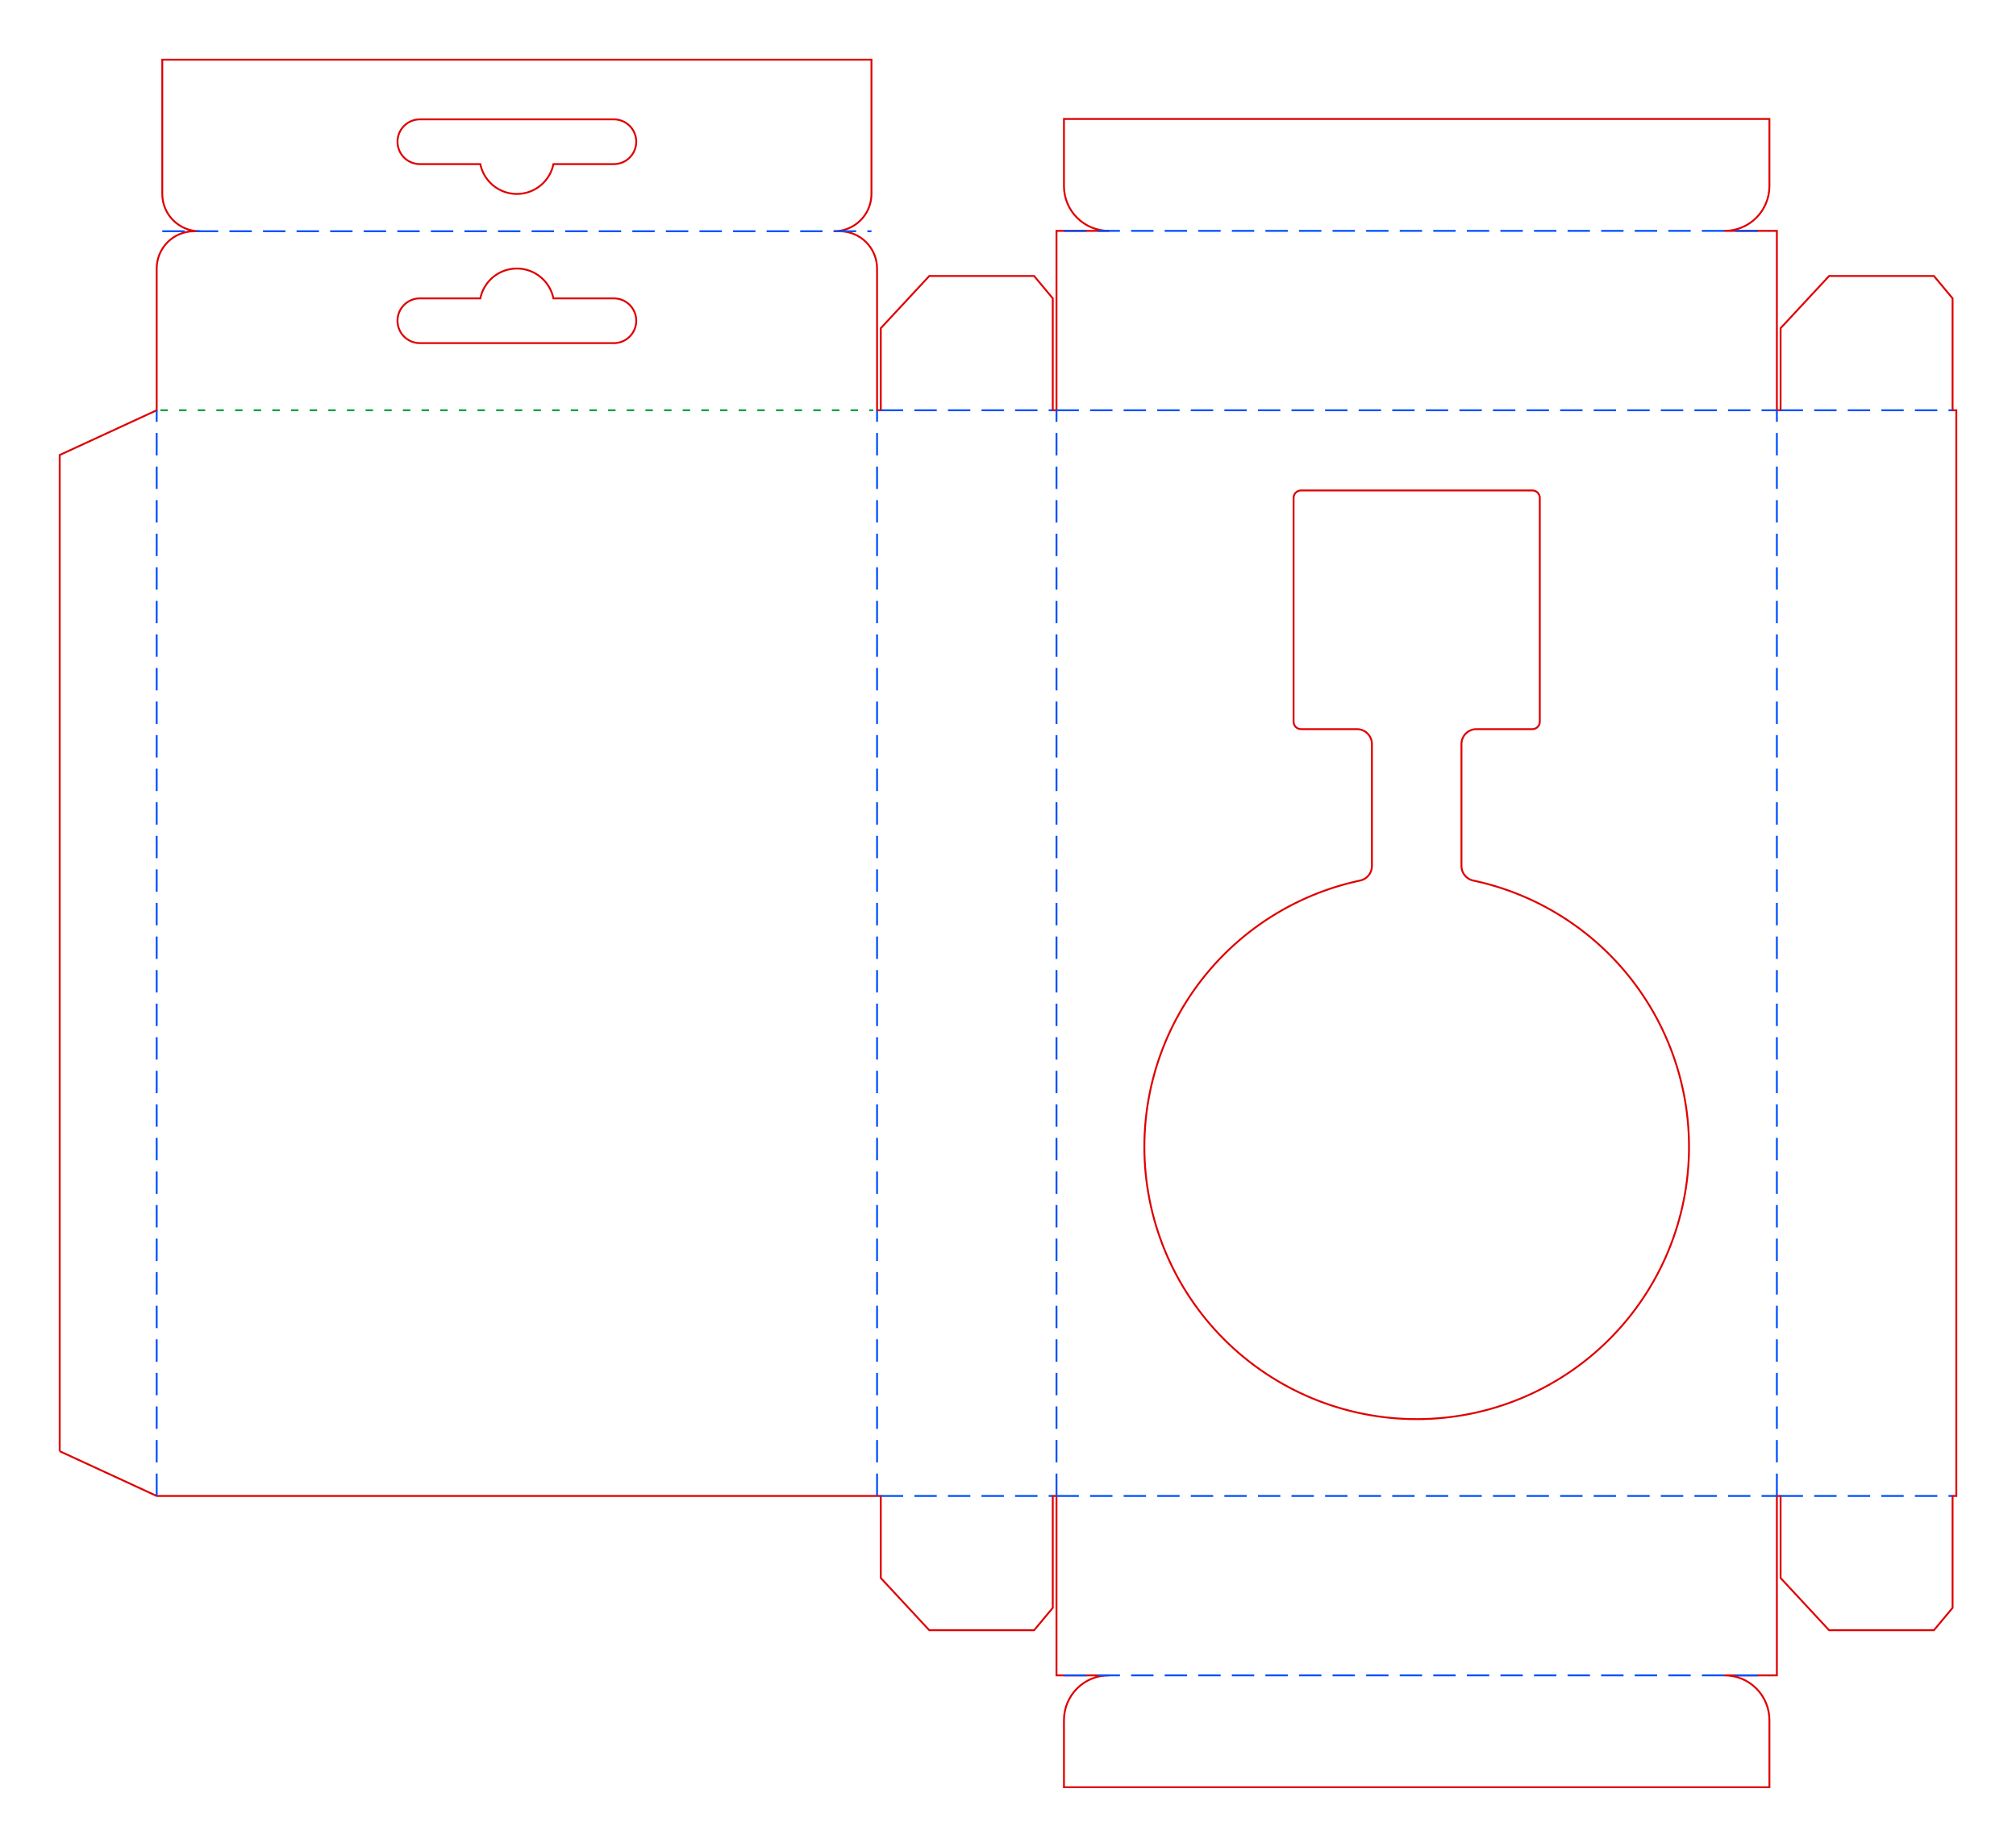
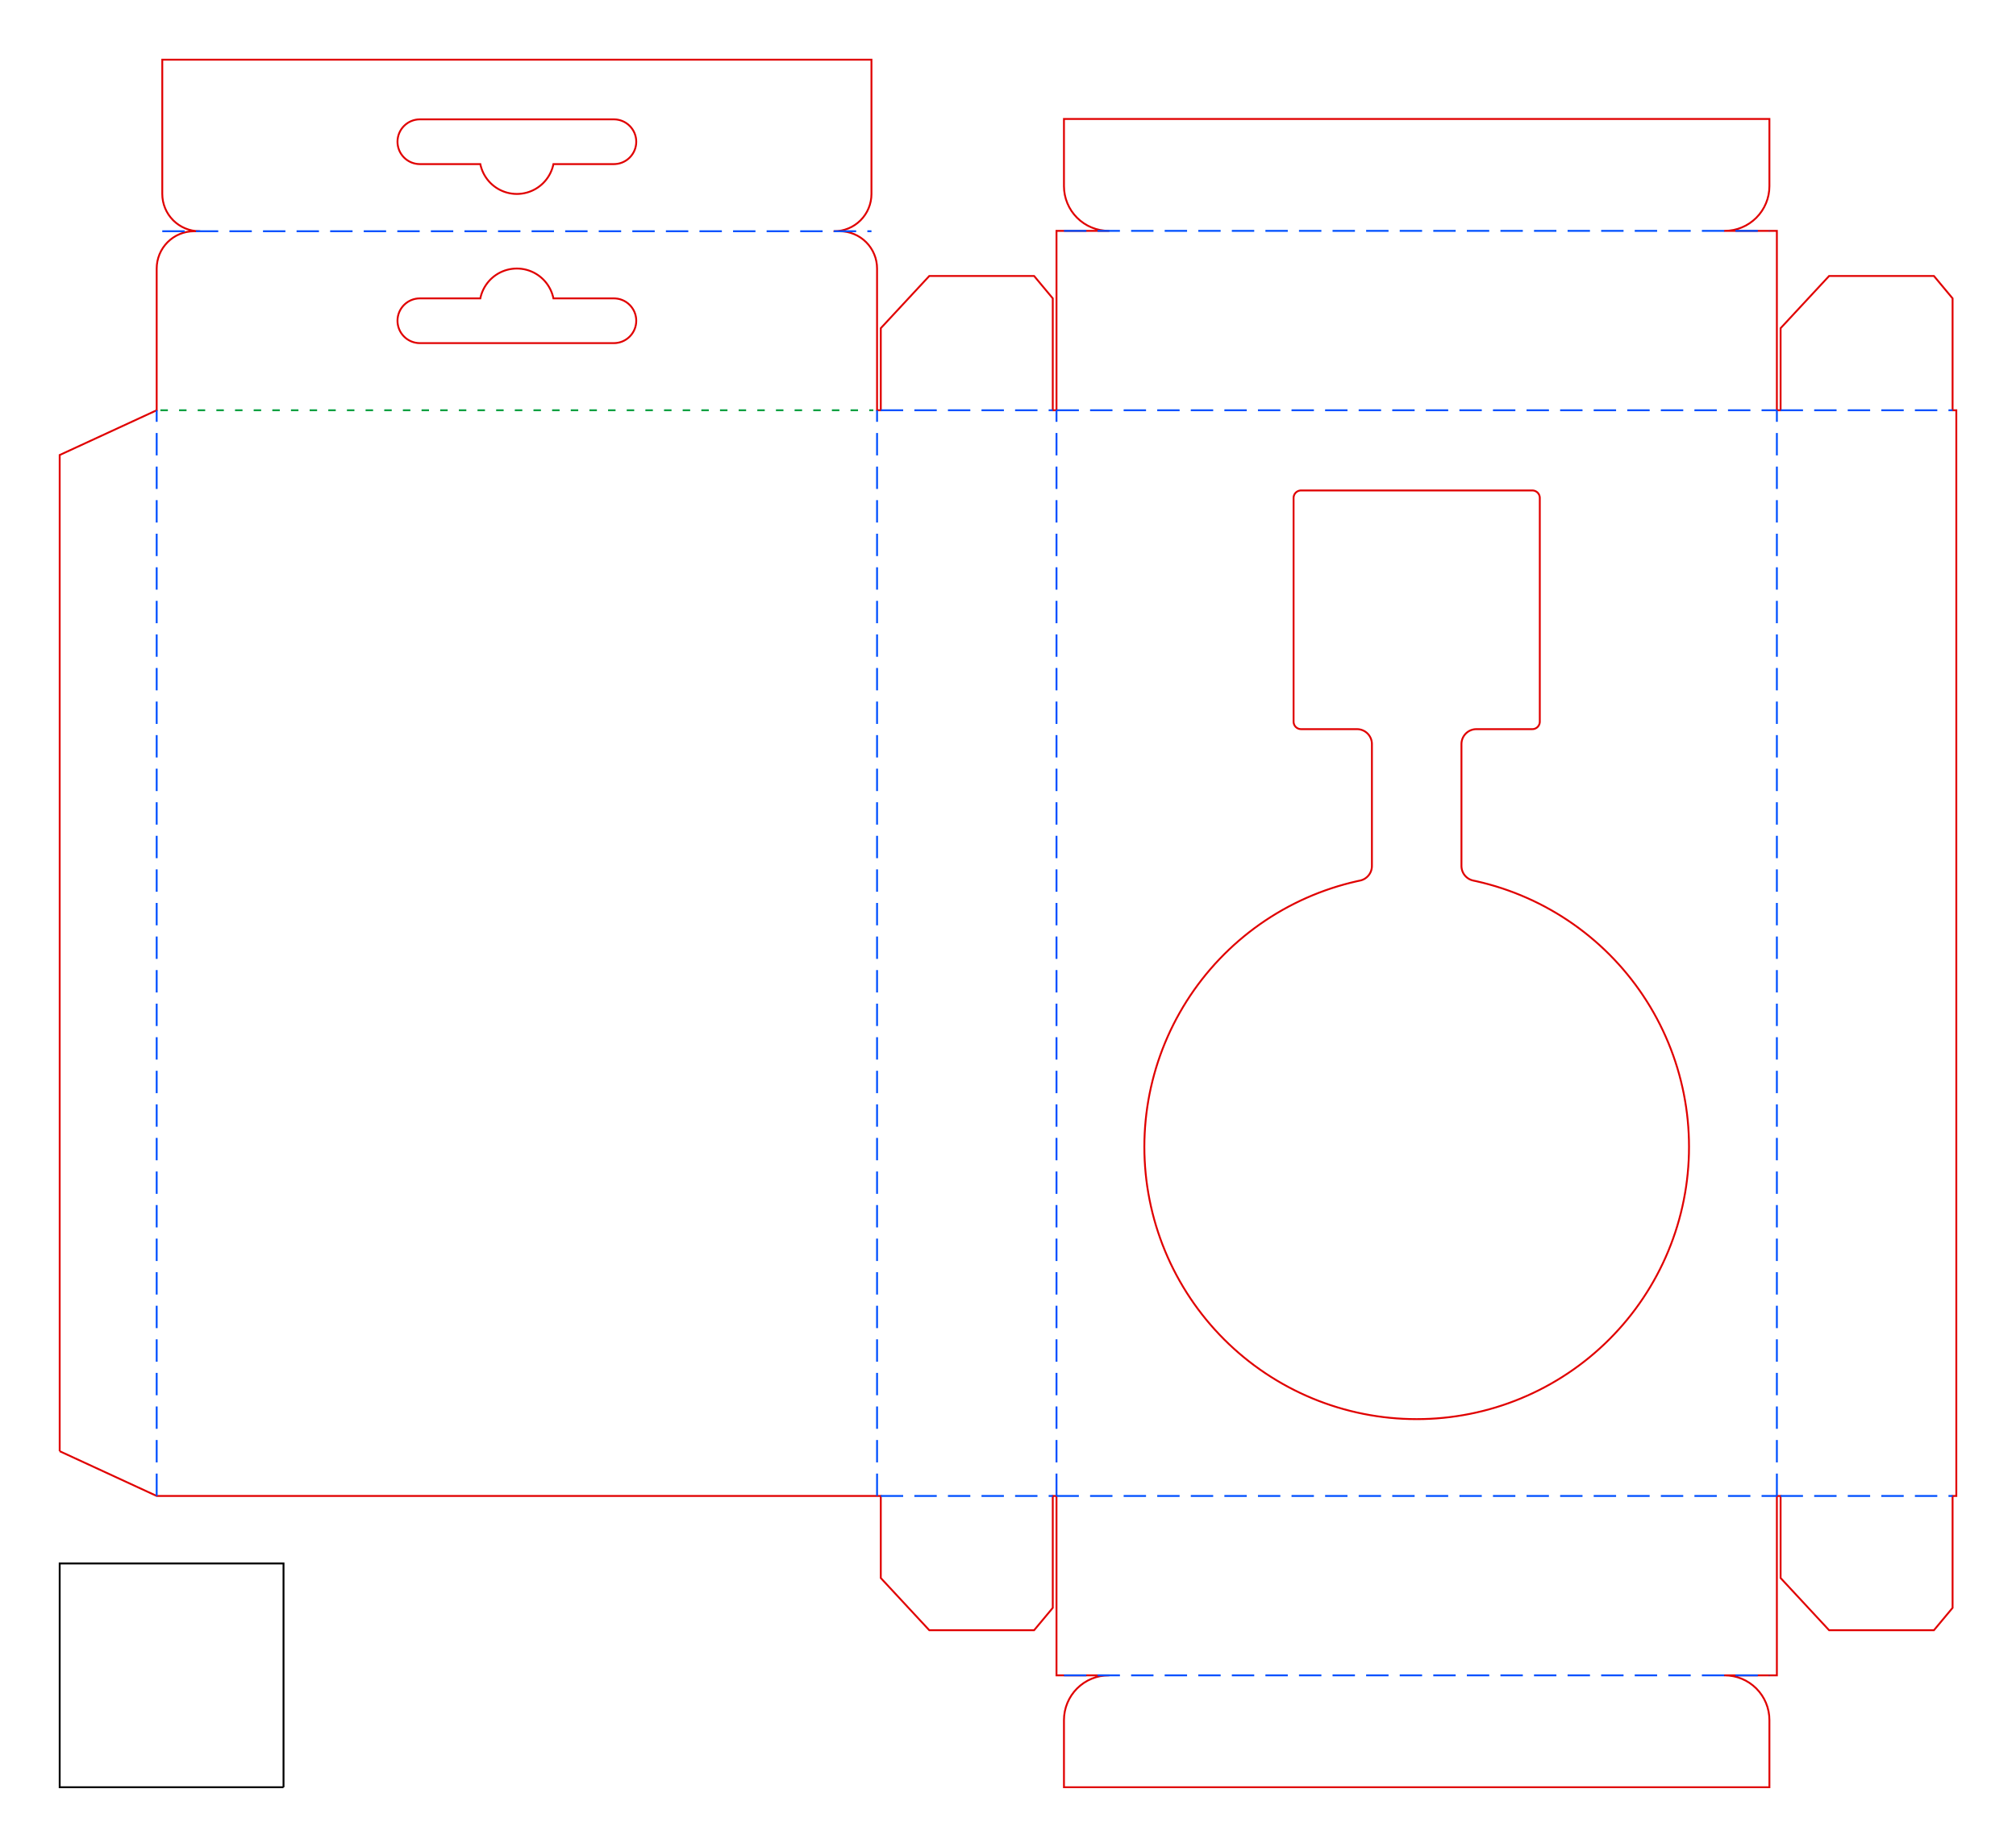
<svg xmlns="http://www.w3.org/2000/svg" width="270.20mm" height="247.60mm" viewBox="0 0 270.20 247.60">
  <g id="SCHNEIDEN" fill="none" stroke="#e00000" stroke-width="0.25">
    <path d="M8.000,194.550 L8.000,194.550 L8.000,61.000 L8.000,61.000 L8.000,61.000 L20.999,55.000 L21.000,55.000 L21.000,55.000 L21.000,55.000 L21.000,55.000 L21.000,55.000 L21.000,55.000 L21.000,55.000 L21.000,55.000 L21.000,55.000 L21.000,55.000 L21.000,54.999 L21.000,54.999 L21.000,36.000 L21.000,36.000 L21.024,35.510 L21.024,35.510 L21.096,35.025 L21.096,35.025 L21.215,34.549 L21.215,34.549 L21.381,34.087 L21.381,34.087 L21.590,33.643 L21.590,33.643 L21.843,33.222 L21.843,33.222 L22.135,32.828 L22.135,32.828 L22.464,32.464 L22.464,32.464 L22.828,32.135 L22.828,32.135 L23.222,31.843 L23.222,31.843 L23.643,31.590 L23.643,31.590 L24.087,31.381 L24.087,31.381 L24.549,31.215 L24.549,31.215 L25.025,31.096 L25.025,31.096 L25.510,31.024 L25.510,31.024 L26.000,31.000 L26.000,31.000 L26.709,31.000 L26.709,31.000 L26.709,31.000 L26.710,31.000 L26.710,31.000 L26.710,31.000 L26.710,31.000 L26.710,31.000 L26.710,31.000 L26.710,31.000 L26.710,31.000 L26.710,30.999 L26.710,30.999 L26.710,30.999 L26.710,30.999 L26.710,30.999 L26.710,30.999 L26.710,30.999 L26.710,30.999 L26.710,30.999 L26.710,30.999 L26.710,30.999 L26.710,30.998 L26.710,30.998 L26.710,30.998 L26.710,30.998 L26.710,30.998 L26.710,30.998 L26.710,30.998 L26.710,30.998 L26.710,30.998 L26.709,30.998 L26.709,30.998 L26.260,30.976 L26.260,30.976 L25.775,30.904 L25.775,30.904 L25.299,30.785 L25.299,30.785 L24.837,30.619 L24.837,30.619 L24.393,30.410 L24.393,30.410 L23.972,30.157 L23.972,30.157 L23.578,29.865 L23.578,29.865 L23.214,29.536 L23.214,29.536 L22.885,29.172 L22.885,29.172 L22.593,28.778 L22.593,28.778 L22.340,28.357 L22.340,28.357 L22.131,27.913 L22.131,27.913 L21.965,27.451 L21.965,27.451 L21.846,26.975 L21.846,26.975 L21.774,26.490 L21.774,26.490 L21.750,26.000 L21.750,26.000 L21.750,8.000 L21.750,8.000 L21.750,8.000 L116.800,8.000 L116.800,8.000 L116.800,8.000 L116.800,26.000 L116.800,26.000 L116.776,26.490 L116.776,26.490 L116.704,26.975 L116.704,26.975 L116.585,27.451 L116.585,27.451 L116.419,27.913 L116.419,27.913 L116.210,28.357 L116.210,28.357 L115.957,28.778 L115.957,28.778 L115.665,29.172 L115.665,29.172 L115.336,29.536 L115.336,29.536 L114.972,29.865 L114.972,29.865 L114.578,30.157 L114.578,30.157 L114.157,30.410 L114.157,30.410 L113.713,30.619 L113.713,30.619 L113.251,30.785 L113.251,30.785 L112.775,30.904 L112.775,30.904 L112.290,30.976 L112.290,30.976 L111.841,30.998 L111.841,30.998 L111.840,30.998 L111.840,30.998 L111.840,30.998 L111.840,30.998 L111.840,30.998 L111.840,30.998 L111.840,30.998 L111.840,30.998 L111.840,30.998 L111.840,30.999 L111.840,30.999 L111.840,30.999 L111.840,30.999 L111.840,30.999 L111.840,30.999 L111.840,30.999 L111.840,30.999 L111.840,30.999 L111.840,30.999 L111.840,30.999 L111.840,31.000 L111.840,31.000 L111.840,31.000 L111.840,31.000 L111.840,31.000 L111.840,31.000 L111.840,31.000 L111.840,31.000 L111.841,31.000 L111.841,31.000 L111.841,31.000 L112.550,31.000 L112.550,31.000 L113.040,31.024 L113.040,31.024 L113.525,31.096 L113.525,31.096 L114.001,31.215 L114.001,31.215 L114.463,31.381 L114.463,31.381 L114.907,31.590 L114.907,31.590 L115.328,31.843 L115.328,31.843 L115.722,32.135 L115.722,32.135 L116.086,32.464 L116.086,32.464 L116.415,32.828 L116.415,32.828 L116.707,33.222 L116.707,33.222 L116.960,33.643 L116.960,33.643 L117.169,34.087 L117.169,34.087 L117.335,34.549 L117.335,34.549 L117.454,35.025 L117.454,35.025 L117.526,35.510 L117.526,35.510 L117.550,36.000 L117.550,36.000 L117.550,54.999 L117.550,54.999 L117.550,54.999 L117.550,54.999 L117.550,54.999 L117.550,54.999 L117.550,55.000 L117.550,55.000 L117.550,55.000 L117.550,55.000 L117.550,55.000 L117.551,55.000 L117.551,55.000 L117.551,55.000 L117.551,55.000 L117.551,55.000 L117.551,55.000 L118.049,55.000 L118.049,55.000 L118.049,55.000 L118.049,55.000 L118.049,55.000 L118.049,55.000 L118.050,55.000 L118.050,55.000 L118.050,55.000 L118.050,55.000 L118.050,55.000 L118.050,54.999 L118.050,54.999 L118.050,54.999 L118.050,54.999 L118.050,54.999 L118.050,54.999 L118.050,44.000 L118.050,44.000 L118.050,44.000 L124.550,37.000 L124.550,37.000 L124.550,37.000 L138.600,37.000 L138.600,37.000 L138.600,37.000 L141.100,40.000 L141.100,40.000 L141.100,40.000 L141.100,54.999 L141.100,54.999 L141.100,54.999 L141.100,54.999 L141.100,54.999 L141.100,54.999 L141.100,55.000 L141.100,55.000 L141.100,55.000 L141.100,55.000 L141.100,55.000 L141.101,55.000 L141.101,55.000 L141.101,55.000 L141.101,55.000 L141.101,55.000 L141.101,55.000 L141.599,55.000 L141.599,55.000 L141.599,55.000 L141.599,55.000 L141.599,55.000 L141.599,55.000 L141.600,55.000 L141.600,55.000 L141.600,55.000 L141.600,55.000 L141.600,55.000 L141.600,54.999 L141.600,54.999 L141.600,54.999 L141.600,54.999 L141.600,54.999 L141.600,54.999 L141.600,30.950 L141.600,30.950 L141.600,30.950 L148.559,30.950 L148.559,30.950 L148.559,30.950 L148.560,30.950 L148.560,30.950 L148.560,30.950 L148.560,30.950 L148.560,30.950 L148.560,30.950 L148.560,30.950 L148.560,30.950 L148.560,30.949 L148.560,30.949 L148.560,30.949 L148.560,30.949 L148.560,30.949 L148.560,30.949 L148.560,30.949 L148.560,30.949 L148.560,30.949 L148.560,30.949 L148.560,30.949 L148.560,30.948 L148.560,30.948 L148.560,30.948 L148.560,30.948 L148.560,30.948 L148.560,30.948 L148.560,30.948 L148.560,30.948 L148.560,30.948 L148.559,30.948 L148.559,30.948 L148.012,30.921 L148.012,30.921 L147.429,30.835 L147.429,30.835 L146.858,30.692 L146.858,30.692 L146.304,30.493 L146.304,30.493 L145.772,30.242 L145.772,30.242 L145.267,29.939 L145.267,29.939 L144.794,29.588 L144.794,29.588 L144.357,29.193 L144.357,29.193 L143.962,28.756 L143.962,28.756 L143.611,28.283 L143.611,28.283 L143.308,27.778 L143.308,27.778 L143.057,27.246 L143.057,27.246 L142.858,26.692 L142.858,26.692 L142.715,26.121 L142.715,26.121 L142.629,25.538 L142.629,25.538 L142.600,24.950 L142.600,24.950 L142.600,15.950 L142.600,15.950 L142.600,15.950 L237.150,15.950 L237.150,15.950 L237.150,15.950 L237.150,24.950 L237.150,24.950 L237.121,25.538 L237.121,25.538 L237.035,26.121 L237.035,26.121 L236.892,26.692 L236.892,26.692 L236.693,27.246 L236.693,27.246 L236.442,27.778 L236.442,27.778 L236.139,28.283 L236.139,28.283 L235.788,28.756 L235.788,28.756 L235.393,29.193 L235.393,29.193 L234.956,29.588 L234.956,29.588 L234.483,29.939 L234.483,29.939 L233.978,30.242 L233.978,30.242 L233.446,30.493 L233.446,30.493 L232.892,30.692 L232.892,30.692 L232.321,30.835 L232.321,30.835 L231.738,30.921 L231.738,30.921 L231.191,30.948 L231.191,30.948 L231.190,30.948 L231.190,30.948 L231.190,30.948 L231.190,30.948 L231.190,30.948 L231.190,30.948 L231.190,30.948 L231.190,30.948 L231.190,30.948 L231.190,30.949 L231.190,30.949 L231.190,30.949 L231.190,30.949 L231.190,30.949 L231.190,30.949 L231.190,30.949 L231.190,30.949 L231.190,30.949 L231.190,30.949 L231.190,30.949 L231.190,30.950 L231.190,30.950 L231.190,30.950 L231.190,30.950 L231.190,30.950 L231.190,30.950 L231.190,30.950 L231.190,30.950 L231.191,30.950 L231.191,30.950 L231.191,30.950 L238.150,30.950 L238.150,30.950 L238.150,30.950 L238.150,54.999 L238.150,54.999 L238.150,54.999 L238.150,54.999 L238.150,54.999 L238.150,54.999 L238.150,55.000 L238.150,55.000 L238.150,55.000 L238.150,55.000 L238.150,55.000 L238.151,55.000 L238.151,55.000 L238.151,55.000 L238.151,55.000 L238.151,55.000 L238.151,55.000 L238.649,55.000 L238.649,55.000 L238.649,55.000 L238.649,55.000 L238.649,55.000 L238.649,55.000 L238.650,55.000 L238.650,55.000 L238.650,55.000 L238.650,55.000 L238.650,55.000 L238.650,54.999 L238.650,54.999 L238.650,54.999 L238.650,54.999 L238.650,54.999 L238.650,54.999 L238.650,44.000 L238.650,44.000 L238.650,44.000 L245.150,37.000 L245.150,37.000 L245.150,37.000 L259.200,37.000 L259.200,37.000 L259.200,37.000 L261.700,40.000 L261.700,40.000 L261.700,40.000 L261.700,54.999 L261.700,54.999 L261.700,54.999 L261.700,54.999 L261.700,54.999 L261.700,54.999 L261.700,55.000 L261.700,55.000 L261.700,55.000 L261.700,55.000 L261.700,55.000 L261.701,55.000 L261.701,55.000 L261.701,55.000 L261.701,55.000 L261.701,55.000 L261.701,55.000 L262.200,55.000 L262.200,55.000 L262.200,55.000 L262.200,200.550 L262.200,200.550 L262.200,200.550 L261.701,200.550 L261.701,200.550 L261.701,200.550 L261.701,200.550 L261.701,200.550 L261.701,200.550 L261.700,200.550 L261.700,200.550 L261.700,200.550 L261.700,200.550 L261.700,200.550 L261.700,200.551 L261.700,200.551 L261.700,200.551 L261.700,200.551 L261.700,200.551 L261.700,200.551 L261.700,215.550 L261.700,215.550 L261.700,215.550 L259.200,218.550 L259.200,218.550 L259.200,218.550 L245.150,218.550 L245.150,218.550 L245.150,218.550 L238.650,211.550 L238.650,211.550 L238.650,211.550 L238.650,200.551 L238.650,200.551 L238.650,200.551 L238.650,200.551 L238.650,200.551 L238.650,200.551 L238.650,200.550 L238.650,200.550 L238.650,200.550 L238.650,200.550 L238.650,200.550 L238.649,200.550 L238.649,200.550 L238.649,200.550 L238.649,200.550 L238.649,200.550 L238.649,200.550 L238.151,200.550 L238.151,200.550 L238.151,200.550 L238.151,200.550 L238.151,200.550 L238.151,200.550 L238.150,200.550 L238.150,200.550 L238.150,200.550 L238.150,200.550 L238.150,200.550 L238.150,200.551 L238.150,200.551 L238.150,200.551 L238.150,200.551 L238.150,200.551 L238.150,200.551 L238.150,224.600 L238.150,224.600 L238.150,224.600 L231.191,224.600 L231.191,224.600 L231.191,224.600 L231.190,224.600 L231.190,224.600 L231.190,224.600 L231.190,224.600 L231.190,224.600 L231.190,224.600 L231.190,224.600 L231.190,224.600 L231.190,224.601 L231.190,224.601 L231.190,224.601 L231.190,224.601 L231.190,224.601 L231.190,224.601 L231.190,224.601 L231.190,224.601 L231.190,224.601 L231.190,224.601 L231.190,224.601 L231.190,224.602 L231.190,224.602 L231.190,224.602 L231.190,224.602 L231.190,224.602 L231.190,224.602 L231.190,224.602 L231.190,224.602 L231.190,224.602 L231.191,224.602 L231.191,224.602 L231.738,224.629 L231.738,224.629 L232.321,224.715 L232.321,224.715 L232.892,224.858 L232.892,224.858 L233.446,225.057 L233.446,225.057 L233.978,225.308 L233.978,225.308 L234.483,225.611 L234.483,225.611 L234.956,225.962 L234.956,225.962 L235.393,226.357 L235.393,226.357 L235.788,226.794 L235.788,226.794 L236.139,227.267 L236.139,227.267 L236.442,227.772 L236.442,227.772 L236.693,228.304 L236.693,228.304 L236.892,228.858 L236.892,228.858 L237.035,229.429 L237.035,229.429 L237.121,230.012 L237.121,230.012 L237.150,230.600 L237.150,230.600 L237.150,239.600 L237.150,239.600 L237.150,239.600 L142.600,239.600 L142.600,239.600 L142.600,239.600 L142.600,230.600 L142.600,230.600 L142.629,230.012 L142.629,230.012 L142.715,229.429 L142.715,229.429 L142.858,228.858 L142.858,228.858 L143.057,228.304 L143.057,228.304 L143.308,227.772 L143.308,227.772 L143.611,227.267 L143.611,227.267 L143.962,226.794 L143.962,226.794 L144.357,226.357 L144.357,226.357 L144.794,225.962 L144.794,225.962 L145.267,225.611 L145.267,225.611 L145.772,225.308 L145.772,225.308 L146.304,225.057 L146.304,225.057 L146.858,224.858 L146.858,224.858 L147.429,224.715 L147.429,224.715 L148.012,224.629 L148.012,224.629 L148.559,224.602 L148.559,224.602 L148.560,224.602 L148.560,224.602 L148.560,224.602 L148.560,224.602 L148.560,224.602 L148.560,224.602 L148.560,224.602 L148.560,224.602 L148.560,224.602 L148.560,224.601 L148.560,224.601 L148.560,224.601 L148.560,224.601 L148.560,224.601 L148.560,224.601 L148.560,224.601 L148.560,224.601 L148.560,224.601 L148.560,224.601 L148.560,224.601 L148.560,224.600 L148.560,224.600 L148.560,224.600 L148.560,224.600 L148.560,224.600 L148.560,224.600 L148.560,224.600 L148.560,224.600 L148.559,224.600 L148.559,224.600 L148.559,224.600 L141.600,224.600 L141.600,224.600 L141.600,224.600 L141.600,200.551 L141.600,200.551 L141.600,200.551 L141.600,200.551 L141.600,200.551 L141.600,200.551 L141.600,200.550 L141.600,200.550 L141.600,200.550 L141.600,200.550 L141.600,200.550 L141.599,200.550 L141.599,200.550 L141.599,200.550 L141.599,200.550 L141.599,200.550 L141.599,200.550 L141.101,200.550 L141.101,200.550 L141.101,200.550 L141.101,200.550 L141.101,200.550 L141.101,200.550 L141.100,200.550 L141.100,200.550 L141.100,200.550 L141.100,200.550 L141.100,200.550 L141.100,200.551 L141.100,200.551 L141.100,200.551 L141.100,200.551 L141.100,200.551 L141.100,200.551 L141.100,215.550 L141.100,215.550 L141.100,215.550 L138.600,218.550 L138.600,218.550 L138.600,218.550 L124.550,218.550 L124.550,218.550 L124.550,218.550 L118.050,211.550 L118.050,211.550 L118.050,211.550 L118.050,200.551 L118.050,200.551 L118.050,200.551 L118.050,200.551 L118.050,200.551 L118.050,200.551 L118.050,200.550 L118.050,200.550 L118.050,200.550 L118.050,200.550 L118.050,200.550 L118.049,200.550 L118.049,200.550 L118.049,200.550 L118.049,200.550 L118.049,200.550 L118.049,200.550 L21.000,200.550 L21.000,200.550 L21.000,200.550 L21.000,200.550 L8.000,194.550 L8.000,194.550" />
    <path d="M82.569,40.014 L82.860,40.058 L83.146,40.129 L83.423,40.228 L83.689,40.354 L83.942,40.506 L84.178,40.681 L84.396,40.879 L84.594,41.097 L84.769,41.333 L84.921,41.586 L85.047,41.852 L85.146,42.129 L85.217,42.415 L85.261,42.706 L85.275,43.000 L85.261,43.294 L85.217,43.585 L85.146,43.871 L85.047,44.148 L84.921,44.414 L84.769,44.667 L84.594,44.903 L84.396,45.121 L84.178,45.319 L83.942,45.494 L83.689,45.646 L83.423,45.772 L83.146,45.871 L82.860,45.942 L82.569,45.986 L82.275,46.000 L69.275,46.000 L56.275,46.000 L55.981,45.986 L55.690,45.942 L55.404,45.871 L55.127,45.772 L54.861,45.646 L54.608,45.494 L54.372,45.319 L54.154,45.121 L53.956,44.903 L53.781,44.667 L53.629,44.414 L53.503,44.148 L53.404,43.871 L53.333,43.585 L53.289,43.294 L53.275,43.000 L53.289,42.706 L53.333,42.415 L53.404,42.129 L53.503,41.852 L53.629,41.586 L53.781,41.333 L53.956,41.097 L54.154,40.879 L54.372,40.681 L54.608,40.506 L54.861,40.354 L55.127,40.228 L55.404,40.129 L55.690,40.058 L55.981,40.014 L56.275,40.000 L64.377,40.000 L64.445,39.706 L64.540,39.393 L64.656,39.087 L64.791,38.789 L64.945,38.500 L65.118,38.222 L65.308,37.956 L65.516,37.703 L65.739,37.464 L65.978,37.241 L66.231,37.033 L66.497,36.843 L66.775,36.670 L67.064,36.516 L67.362,36.381 L67.668,36.265 L67.981,36.170 L68.300,36.096 L68.622,36.043 L68.948,36.011 L69.275,36.000 L69.602,36.011 L69.928,36.043 L70.250,36.096 L70.569,36.170 L70.882,36.265 L71.188,36.381 L71.486,36.516 L71.775,36.670 L72.053,36.843 L72.319,37.033 L72.572,37.241 L72.811,37.464 L73.034,37.703 L73.242,37.956 L73.432,38.222 L73.605,38.500 L73.759,38.789 L73.894,39.087 L74.010,39.393 L74.105,39.706 L74.173,40.000 L82.275,40.000 L82.569,40.014" />
    <path d="M82.569,21.986 L82.860,21.942 L83.146,21.871 L83.423,21.772 L83.689,21.646 L83.942,21.494 L84.178,21.319 L84.396,21.121 L84.594,20.903 L84.769,20.667 L84.921,20.414 L85.047,20.148 L85.146,19.871 L85.217,19.585 L85.261,19.294 L85.275,19.000 L85.261,18.706 L85.217,18.415 L85.146,18.129 L85.047,17.852 L84.921,17.586 L84.769,17.333 L84.594,17.097 L84.396,16.879 L84.178,16.681 L83.942,16.506 L83.689,16.354 L83.423,16.228 L83.146,16.129 L82.860,16.058 L82.569,16.014 L82.275,16.000 L69.275,16.000 L56.275,16.000 L55.981,16.014 L55.690,16.058 L55.404,16.129 L55.127,16.228 L54.861,16.354 L54.608,16.506 L54.372,16.681 L54.154,16.879 L53.956,17.097 L53.781,17.333 L53.629,17.586 L53.503,17.852 L53.404,18.129 L53.333,18.415 L53.289,18.706 L53.275,19.000 L53.289,19.294 L53.333,19.585 L53.404,19.871 L53.503,20.148 L53.629,20.414 L53.781,20.667 L53.956,20.903 L54.154,21.121 L54.372,21.319 L54.608,21.494 L54.861,21.646 L55.127,21.772 L55.404,21.871 L55.690,21.942 L55.981,21.986 L56.275,22.000 L64.377,22.000 L64.445,22.294 L64.540,22.607 L64.656,22.913 L64.791,23.211 L64.945,23.500 L65.118,23.778 L65.308,24.044 L65.516,24.297 L65.739,24.536 L65.978,24.759 L66.231,24.967 L66.497,25.157 L66.775,25.330 L67.064,25.484 L67.362,25.619 L67.668,25.735 L67.981,25.830 L68.300,25.904 L68.622,25.957 L68.948,25.989 L69.275,26.000 L69.602,25.989 L69.928,25.957 L70.250,25.904 L70.569,25.830 L70.882,25.735 L71.188,25.619 L71.486,25.484 L71.775,25.330 L72.053,25.157 L72.319,24.967 L72.572,24.759 L72.811,24.536 L73.034,24.297 L73.242,24.044 L73.432,23.778 L73.605,23.500 L73.759,23.211 L73.894,22.913 L74.010,22.607 L74.105,22.294 L74.173,22.000 L82.275,22.000 L82.569,21.986" />
    <path d="M182.289,118.050 L182.477,118.000 L182.660,117.933 L182.835,117.848 L183.001,117.746 L183.156,117.629 L183.299,117.497 L183.429,117.352 L183.544,117.196 L183.643,117.028 L183.725,116.852 L183.790,116.669 L183.837,116.480 L183.866,116.287 L183.875,116.093 L183.875,99.750 L183.865,99.554 L183.837,99.359 L183.789,99.169 L183.723,98.984 L183.639,98.807 L183.538,98.639 L183.421,98.481 L183.289,98.335 L183.144,98.204 L182.986,98.087 L182.818,97.986 L182.640,97.902 L182.456,97.836 L182.265,97.788 L182.071,97.759 L181.875,97.750 L174.399,97.750 L174.350,97.748 L174.326,97.747 L174.228,97.738 L174.132,97.719 L174.038,97.690 L173.948,97.653 L173.861,97.606 L173.780,97.552 L173.704,97.490 L173.635,97.420 L173.573,97.345 L173.518,97.263 L173.472,97.177 L173.434,97.086 L173.406,96.992 L173.387,96.896 L173.377,96.799 L173.376,96.774 L173.375,96.725 L173.375,66.775 L173.376,66.725 L173.377,66.701 L173.387,66.603 L173.406,66.507 L173.435,66.413 L173.472,66.323 L173.518,66.236 L173.573,66.155 L173.635,66.079 L173.704,66.010 L173.780,65.948 L173.861,65.893 L173.948,65.847 L174.038,65.810 L174.132,65.781 L174.228,65.762 L174.326,65.752 L174.350,65.751 L174.399,65.750 L205.351,65.750 L205.400,65.751 L205.424,65.752 L205.522,65.762 L205.618,65.781 L205.712,65.810 L205.802,65.847 L205.889,65.893 L205.970,65.948 L206.046,66.010 L206.115,66.079 L206.177,66.155 L206.232,66.237 L206.278,66.323 L206.316,66.414 L206.344,66.507 L206.363,66.603 L206.373,66.701 L206.374,66.725 L206.375,66.775 L206.375,96.725 L206.374,96.774 L206.373,96.799 L206.363,96.896 L206.344,96.992 L206.315,97.086 L206.278,97.177 L206.232,97.263 L206.177,97.345 L206.115,97.420 L206.046,97.490 L205.970,97.552 L205.889,97.606 L205.802,97.653 L205.712,97.690 L205.618,97.719 L205.522,97.738 L205.424,97.747 L205.400,97.748 L205.351,97.750 L197.875,97.750 L197.679,97.759 L197.485,97.788 L197.294,97.836 L197.110,97.902 L196.932,97.986 L196.764,98.087 L196.606,98.204 L196.461,98.335 L196.329,98.481 L196.212,98.639 L196.111,98.807 L196.027,98.984 L195.961,99.169 L195.913,99.359 L195.885,99.554 L195.875,99.750 L195.875,116.093 L195.884,116.287 L195.913,116.480 L195.960,116.669 L196.025,116.852 L196.107,117.028 L196.206,117.196 L196.321,117.352 L196.451,117.497 L196.594,117.629 L196.749,117.746 L196.915,117.848 L197.090,117.933 L197.273,118.000 L197.461,118.050 L197.860,118.134 L197.884,118.140 L198.732,118.341 L198.756,118.347 L199.598,118.569 L199.622,118.576 L200.459,118.818 L200.482,118.825 L201.313,119.089 L201.336,119.096 L202.160,119.380 L202.183,119.388 L203.000,119.691 L203.023,119.700 L203.832,120.024 L203.854,120.033 L204.655,120.377 L204.677,120.386 L205.470,120.749 L205.492,120.760 L206.275,121.142 L206.297,121.153 L207.070,121.554 L207.092,121.566 L207.855,121.986 L207.876,121.998 L208.629,122.437 L208.650,122.449 L209.392,122.906 L209.413,122.920 L210.143,123.395 L210.163,123.408 L210.882,123.901 L210.902,123.915 L211.608,124.426 L211.628,124.440 L212.321,124.968 L212.341,124.983 L213.021,125.527 L213.040,125.543 L213.706,126.104 L213.725,126.120 L214.378,126.697 L214.396,126.714 L215.034,127.307 L215.052,127.324 L215.676,127.932 L215.693,127.949 L216.301,128.573 L216.318,128.591 L216.911,129.229 L216.928,129.247 L217.505,129.900 L217.521,129.919 L218.082,130.585 L218.098,130.604 L218.642,131.284 L218.657,131.304 L219.185,131.997 L219.199,132.017 L219.710,132.723 L219.724,132.743 L220.217,133.462 L220.230,133.482 L220.705,134.212 L220.719,134.233 L221.176,134.975 L221.188,134.996 L221.627,135.749 L221.639,135.770 L222.059,136.533 L222.071,136.555 L222.472,137.328 L222.483,137.350 L222.865,138.133 L222.876,138.155 L223.239,138.948 L223.248,138.970 L223.592,139.771 L223.601,139.793 L223.925,140.602 L223.934,140.625 L224.237,141.442 L224.245,141.465 L224.529,142.289 L224.536,142.312 L224.800,143.143 L224.807,143.166 L225.049,144.003 L225.056,144.027 L225.278,144.869 L225.284,144.893 L225.485,145.741 L225.491,145.765 L225.671,146.617 L225.676,146.641 L225.835,147.498 L225.840,147.522 L225.978,148.382 L225.982,148.406 L226.099,149.270 L226.102,149.294 L226.198,150.160 L226.200,150.185 L226.275,151.053 L226.277,151.077 L226.330,151.947 L226.331,151.971 L226.364,152.842 L226.364,152.867 L226.375,153.738 L226.375,153.762 L226.364,154.633 L226.364,154.658 L226.331,155.529 L226.330,155.553 L226.277,156.423 L226.275,156.447 L226.200,157.315 L226.198,157.340 L226.102,158.206 L226.099,158.230 L225.982,159.094 L225.978,159.118 L225.840,159.978 L225.835,160.002 L225.676,160.859 L225.671,160.883 L225.491,161.735 L225.485,161.759 L225.284,162.607 L225.278,162.631 L225.056,163.473 L225.049,163.497 L224.807,164.334 L224.800,164.357 L224.536,165.188 L224.529,165.211 L224.245,166.035 L224.237,166.058 L223.934,166.875 L223.925,166.898 L223.601,167.707 L223.592,167.729 L223.248,168.530 L223.239,168.552 L222.876,169.345 L222.865,169.367 L222.483,170.150 L222.472,170.172 L222.071,170.945 L222.059,170.967 L221.639,171.730 L221.627,171.751 L221.188,172.504 L221.176,172.525 L220.719,173.267 L220.705,173.288 L220.230,174.018 L220.217,174.038 L219.724,174.757 L219.710,174.777 L219.199,175.483 L219.185,175.503 L218.657,176.196 L218.642,176.216 L218.098,176.896 L218.082,176.915 L217.521,177.581 L217.505,177.600 L216.928,178.253 L216.911,178.271 L216.318,178.909 L216.301,178.927 L215.693,179.551 L215.676,179.568 L215.052,180.176 L215.034,180.193 L214.396,180.786 L214.378,180.803 L213.725,181.380 L213.706,181.396 L213.040,181.957 L213.021,181.973 L212.341,182.517 L212.321,182.532 L211.628,183.060 L211.608,183.074 L210.902,183.585 L210.882,183.599 L210.163,184.092 L210.143,184.105 L209.413,184.580 L209.392,184.594 L208.650,185.051 L208.629,185.063 L207.876,185.502 L207.855,185.514 L207.092,185.934 L207.070,185.946 L206.297,186.347 L206.275,186.358 L205.492,186.740 L205.470,186.751 L204.677,187.114 L204.655,187.123 L203.854,187.467 L203.832,187.476 L203.023,187.800 L203.000,187.809 L202.183,188.112 L202.160,188.120 L201.336,188.404 L201.313,188.411 L200.482,188.675 L200.459,188.682 L199.622,188.924 L199.598,188.931 L198.756,189.153 L198.732,189.159 L197.884,189.360 L197.860,189.366 L197.008,189.546 L196.984,189.551 L196.127,189.710 L196.103,189.715 L195.243,189.853 L195.219,189.857 L194.355,189.974 L194.331,189.977 L193.465,190.073 L193.440,190.075 L192.572,190.150 L192.548,190.152 L191.678,190.205 L191.654,190.206 L190.783,190.239 L190.758,190.239 L189.887,190.250 L189.863,190.250 L188.992,190.239 L188.967,190.239 L188.096,190.206 L188.072,190.205 L187.202,190.152 L187.178,190.150 L186.310,190.075 L186.285,190.073 L185.419,189.977 L185.395,189.974 L184.531,189.857 L184.507,189.853 L183.647,189.715 L183.623,189.710 L182.766,189.551 L182.742,189.546 L181.890,189.366 L181.866,189.360 L181.018,189.159 L180.994,189.153 L180.152,188.931 L180.128,188.924 L179.291,188.682 L179.268,188.675 L178.437,188.411 L178.414,188.404 L177.590,188.120 L177.567,188.112 L176.750,187.809 L176.727,187.800 L175.918,187.476 L175.896,187.467 L175.095,187.123 L175.073,187.114 L174.280,186.751 L174.258,186.740 L173.475,186.358 L173.453,186.347 L172.680,185.946 L172.658,185.934 L171.895,185.514 L171.874,185.502 L171.121,185.063 L171.100,185.051 L170.358,184.594 L170.337,184.580 L169.607,184.105 L169.587,184.092 L168.868,183.599 L168.848,183.585 L168.142,183.074 L168.122,183.060 L167.429,182.532 L167.409,182.517 L166.729,181.973 L166.710,181.957 L166.044,181.396 L166.025,181.380 L165.372,180.803 L165.354,180.786 L164.716,180.193 L164.698,180.176 L164.074,179.568 L164.057,179.551 L163.449,178.927 L163.432,178.909 L162.839,178.271 L162.822,178.253 L162.245,177.600 L162.229,177.581 L161.668,176.915 L161.652,176.896 L161.108,176.216 L161.093,176.196 L160.565,175.503 L160.551,175.483 L160.040,174.777 L160.026,174.757 L159.533,174.038 L159.520,174.018 L159.045,173.288 L159.031,173.267 L158.574,172.525 L158.562,172.504 L158.123,171.751 L158.111,171.730 L157.691,170.967 L157.679,170.945 L157.278,170.172 L157.267,170.150 L156.885,169.367 L156.874,169.345 L156.511,168.552 L156.502,168.530 L156.158,167.729 L156.149,167.707 L155.825,166.898 L155.816,166.875 L155.513,166.058 L155.505,166.035 L155.221,165.211 L155.214,165.188 L154.950,164.357 L154.943,164.334 L154.701,163.497 L154.694,163.473 L154.472,162.631 L154.466,162.607 L154.265,161.759 L154.259,161.735 L154.079,160.883 L154.074,160.859 L153.915,160.002 L153.910,159.978 L153.772,159.118 L153.768,159.094 L153.651,158.230 L153.648,158.206 L153.552,157.340 L153.550,157.315 L153.475,156.447 L153.473,156.423 L153.420,155.553 L153.419,155.529 L153.386,154.658 L153.386,154.633 L153.375,153.762 L153.375,153.738 L153.386,152.867 L153.386,152.842 L153.419,151.971 L153.420,151.947 L153.473,151.077 L153.475,151.053 L153.550,150.185 L153.552,150.160 L153.648,149.294 L153.651,149.270 L153.768,148.406 L153.772,148.382 L153.910,147.522 L153.915,147.498 L154.074,146.641 L154.079,146.617 L154.259,145.765 L154.265,145.741 L154.466,144.893 L154.472,144.869 L154.694,144.027 L154.701,144.003 L154.943,143.166 L154.950,143.143 L155.214,142.312 L155.221,142.289 L155.505,141.465 L155.513,141.442 L155.816,140.625 L155.825,140.602 L156.149,139.793 L156.158,139.771 L156.502,138.970 L156.511,138.948 L156.874,138.155 L156.885,138.133 L157.267,137.350 L157.278,137.328 L157.679,136.555 L157.691,136.533 L158.111,135.770 L158.123,135.749 L158.562,134.996 L158.574,134.975 L159.031,134.233 L159.045,134.212 L159.520,133.482 L159.533,133.462 L160.026,132.743 L160.040,132.723 L160.551,132.017 L160.565,131.997 L161.093,131.304 L161.108,131.284 L161.652,130.604 L161.668,130.585 L162.229,129.919 L162.245,129.900 L162.822,129.247 L162.839,129.229 L163.432,128.591 L163.449,128.573 L164.057,127.949 L164.074,127.932 L164.698,127.324 L164.716,127.307 L165.354,126.714 L165.372,126.697 L166.025,126.120 L166.044,126.104 L166.710,125.543 L166.729,125.527 L167.409,124.983 L167.429,124.968 L168.122,124.440 L168.142,124.426 L168.848,123.915 L168.868,123.901 L169.587,123.408 L169.607,123.395 L170.337,122.920 L170.358,122.906 L171.100,122.449 L171.121,122.437 L171.874,121.998 L171.895,121.986 L172.658,121.566 L172.680,121.554 L173.453,121.153 L173.475,121.142 L174.258,120.760 L174.280,120.749 L175.073,120.386 L175.095,120.377 L175.896,120.033 L175.918,120.024 L176.727,119.700 L176.750,119.691 L177.567,119.388 L177.590,119.380 L178.414,119.096 L178.437,119.089 L179.268,118.825 L179.291,118.818 L180.128,118.576 L180.152,118.569 L180.994,118.347 L181.018,118.341 L181.866,118.140 L181.890,118.134 L182.289,118.050" />
  </g>
  <g id="RILLEN_BERG" fill="none" stroke="#0050ff" stroke-width="0.25" stroke-dasharray="3,1.5">
    <path d="M117.550,200.550 L117.550,55.000" />
    <path d="M141.600,200.550 L141.600,55.000" />
    <path d="M238.150,200.550 L238.150,55.000" />
    <path d="M21.000,200.550 L21.000,55.000" />
    <path d="M141.600,55.000 L238.150,55.000" />
    <path d="M142.600,30.950 L237.150,30.950" />
    <path d="M118.050,55.000 L141.100,55.000" />
    <path d="M238.650,55.000 L261.700,55.000" />
    <path d="M141.600,200.550 L238.150,200.550" />
    <path d="M142.600,224.600 L237.150,224.600" />
    <path d="M118.050,200.550 L141.100,200.550" />
    <path d="M238.650,200.550 L261.700,200.550" />
    <path d="M21.750,31.000 L116.800,31.000" />
  </g>
  <g id="RILLEN_TAL" fill="none" stroke="#00a040" stroke-width="0.25" stroke-dasharray="1,1.5">
    <path d="M21.500,55.000 L117.050,55.000" />
  </g>
+   <g id="KONTROLLE_30MM" fill="none" stroke="#000000" stroke-width="0.25">
+     <path d="M38.000,239.600 L38.000,209.600 L8.000,209.600 L8.000,239.600 L38.000,239.600" />
+   </g>
</svg>
